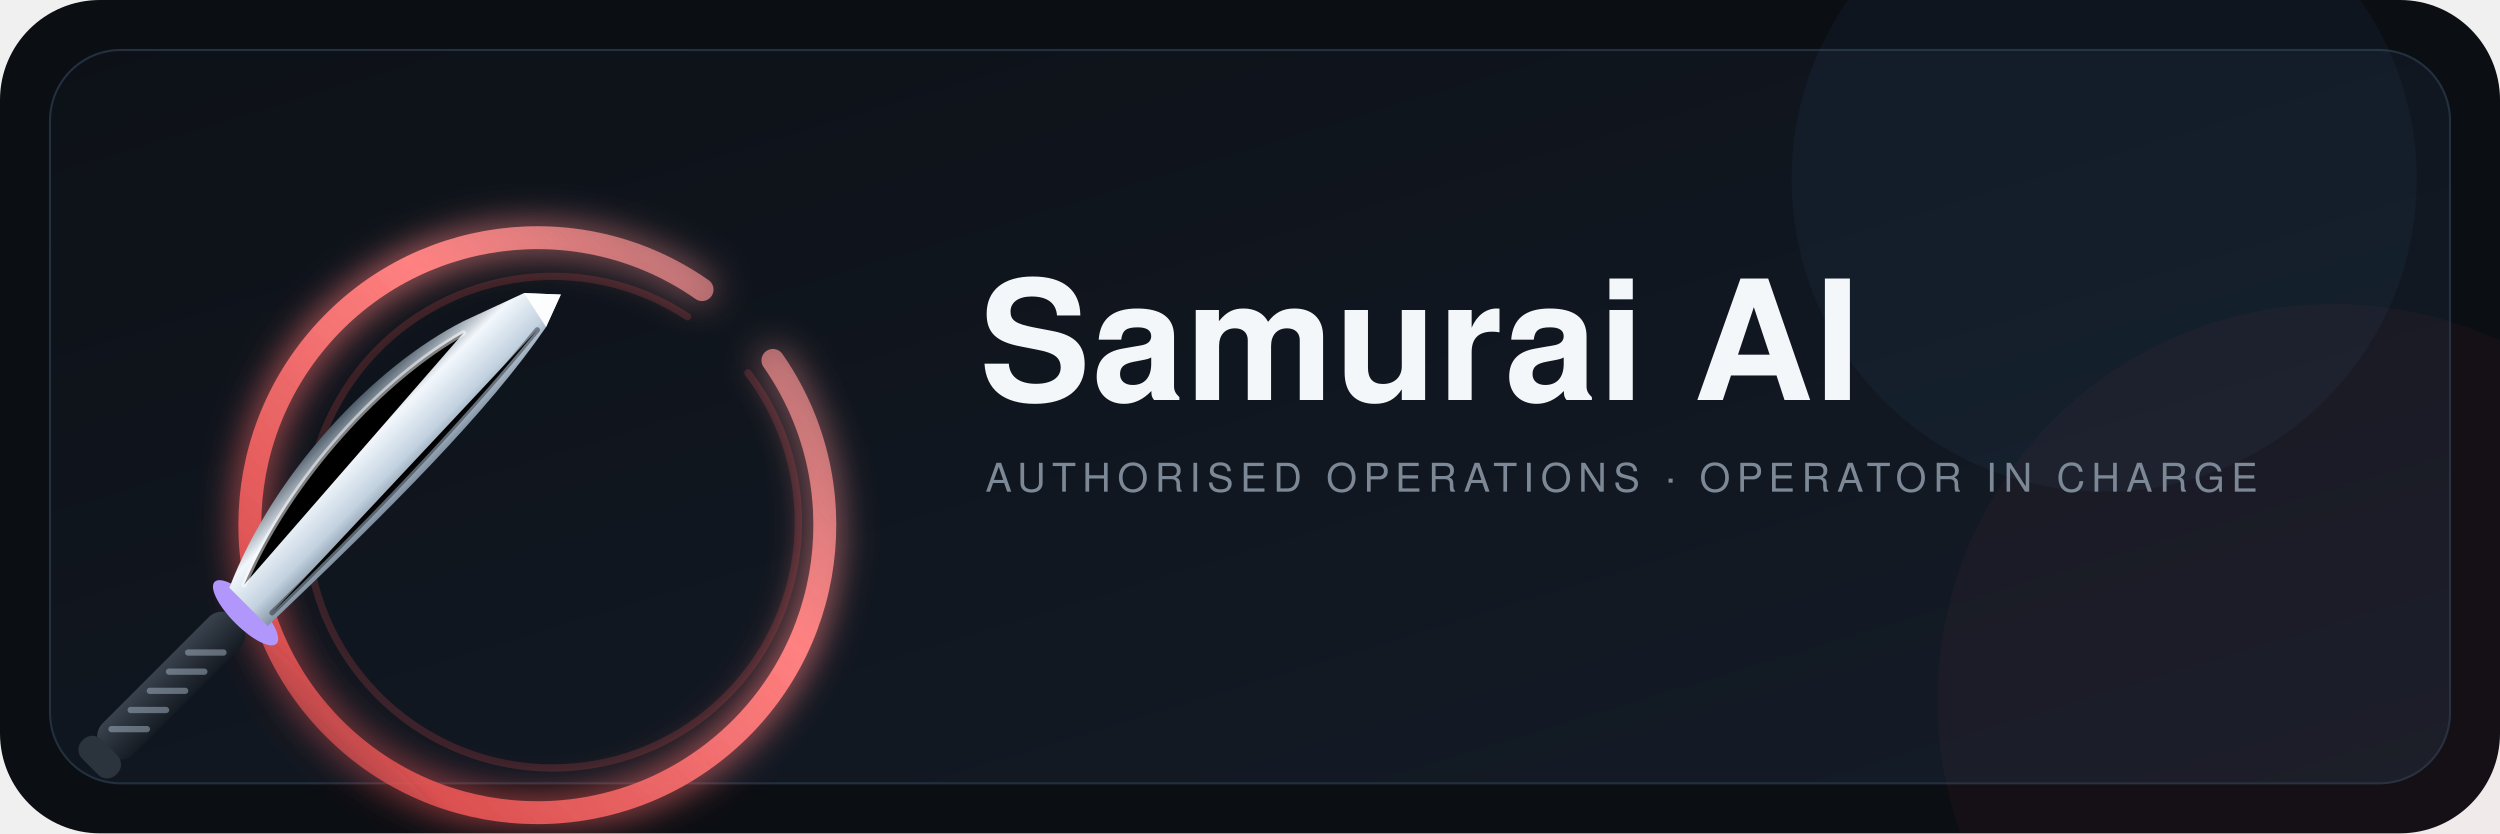
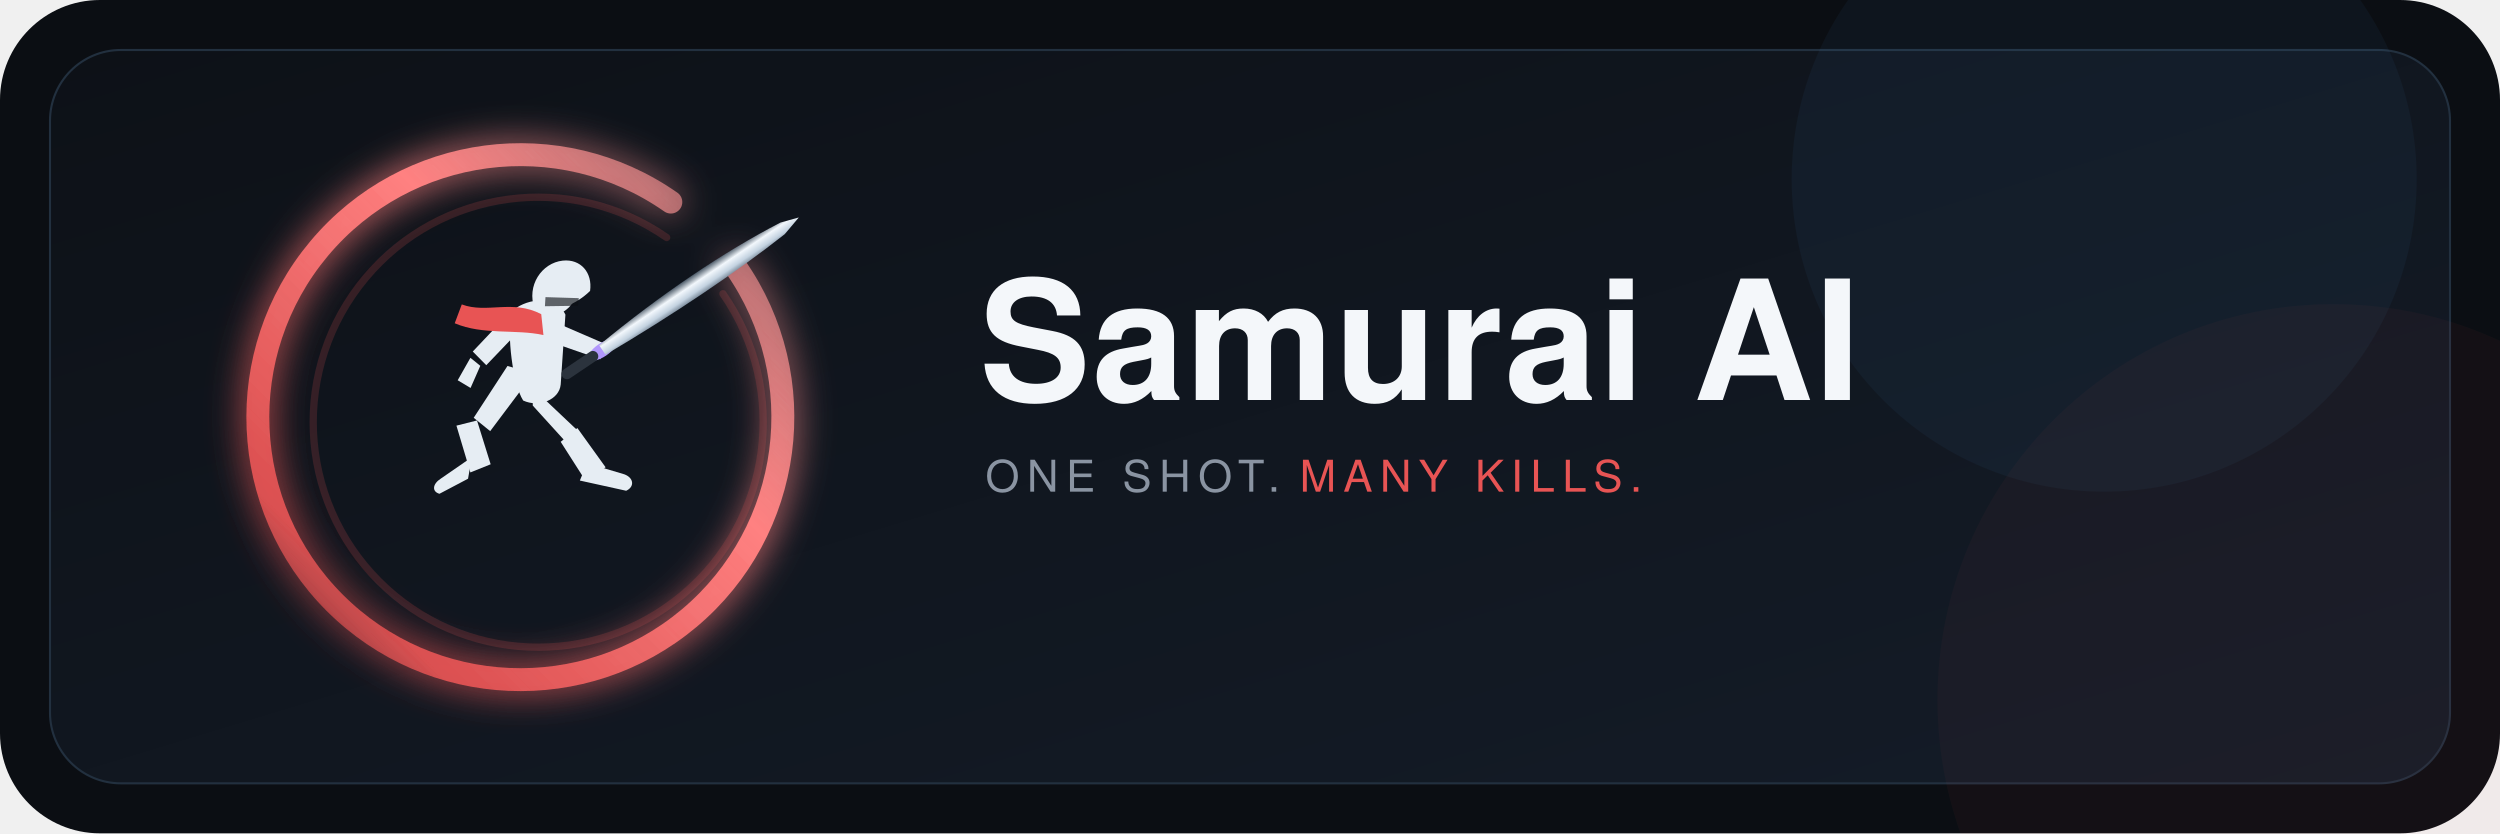
<svg xmlns="http://www.w3.org/2000/svg" width="1200" height="400" viewBox="0 0 1200 400" role="img" aria-labelledby="title description">
  <defs>
    <linearGradient id="panel" x1="0" y1="0" x2="1" y2="1">
      <stop offset="0" stop-color="#0D1117" />
      <stop offset="1" stop-color="#141C28" />
    </linearGradient>
    <linearGradient id="steel" x1="0" y1="0" x2="0" y2="1">
      <stop offset="0" stop-color="#4C5A68" />
      <stop offset="0.38" stop-color="#F2F7FC" />
      <stop offset="0.75" stop-color="#C3D2E0" />
      <stop offset="1" stop-color="#7E8E9E" />
+     </linearGradient>
+     <linearGradient id="body" x1="0" y1="0" x2="1" y2="1">
+       <stop offset="0" stop-color="#F2F6FA" />
+       <stop offset="1" stop-color="#9FB0C0" />
+     </linearGradient>
+     <linearGradient id="scarf" x1="1" y1="0" x2="0" y2="0">
+       <stop offset="0" stop-color="#FF8181" />
+       <stop offset="1" stop-color="#E85454" stop-opacity="0.25" />
    </linearGradient>
    <linearGradient id="hilt" x1="0" y1="0" x2="0" y2="1">
      <stop offset="0" stop-color="#39424E" />
      <stop offset="1" stop-color="#151B22" />
    </linearGradient>
    <linearGradient id="cut" x1="0" y1="1" x2="1" y2="0">
      <stop offset="0" stop-color="#E85454" stop-opacity="0" />
      <stop offset="0.18" stop-color="#E85454" stop-opacity="0.9" />
      <stop offset="0.62" stop-color="#FF8181" stop-opacity="1" />
      <stop offset="0.9" stop-color="#FF9A9A" stop-opacity="0.55" />
      <stop offset="1" stop-color="#FF9A9A" stop-opacity="0" />
    </linearGradient>
    <filter id="glow" x="-30%" y="-30%" width="160%" height="160%">
      <feGaussianBlur stdDeviation="9" result="blur" />
      <feMerge>
        <feMergeNode in="blur" />
        <feMergeNode in="SourceGraphic" />
      </feMerge>
    </filter>
  </defs>
  <rect width="1200" height="400" rx="48" fill="#0B0E13" />
  <rect x="24" y="24" width="1152" height="352" rx="34" fill="url(#panel)" stroke="#22303F" />
  <circle cx="1010" cy="86" r="150" fill="#4FA8FF" opacity="0.05" />
  <circle cx="1120" cy="336" r="190" fill="#E85454" opacity="0.04" />
-   <g transform="translate(56 42)">
-     <path d="M315 131 A138 138 0 1 1 281 97" fill="none" stroke="url(#cut)" stroke-width="11" stroke-linecap="round" filter="url(#glow)" />
-     <path d="M303 137 A118 118 0 1 1 274 110" fill="none" stroke="#E85454" stroke-opacity="0.2" stroke-width="3.5" stroke-linecap="round" />
-     <g transform="translate(64 250) rotate(-45)">
-       <rect x="-98" y="-11" width="90" height="21" rx="9" fill="url(#hilt)" />
-       <g stroke="#A6B6C6" stroke-opacity="0.5" stroke-width="3" stroke-linecap="round">
-         <path d="M-88 -6 L-76 6" />
-         <path d="M-75 -6 L-63 6" />
-         <path d="M-62 -6 L-50 6" />
-         <path d="M-49 -6 L-37 6" />
-         <path d="M-36 -6 L-24 6" />
-       </g>
-       <rect x="-108" y="-12" width="13" height="23" rx="6" fill="#2B333D" />
-       <ellipse cx="-3" cy="0" rx="7" ry="21" fill="#B197FC" />
-       <path d="M0 -14 C54 -38 124 -40 170 -25 L200 -14 L212 -1 L196 5 C148 14 82 14 0 12 Z" fill="url(#steel)" />
-       <path d="M200 -14 L212 -1 L196 5 Z" fill="#FFFFFF" opacity="0.95" />
-       <path d="M6 -10 C58 -31 124 -33 166 -21" stroke="#FFFFFF" stroke-opacity="0.5" stroke-width="2.6" stroke-linecap="round" />
-       <path d="M6 9 C64 10 130 9 192 3" stroke="#0B0E13" stroke-opacity="0.4" stroke-width="2.6" stroke-linecap="round" />
+   <path d="M353 128 A126 126 0 1 1 322 97" fill="none" stroke="url(#cut)" stroke-width="11" stroke-linecap="round" filter="url(#glow)" />
+   <path d="M347 141 A108 108 0 1 1 320 114" fill="none" stroke="#E85454" stroke-opacity="0.18" stroke-width="3.5" stroke-linecap="round" />
+   <g transform="translate(190 148) scale(0.72) rotate(-6)">
+     <g fill="#E6EDF3">
+       <path d="M82 22 L56 44 L48 34 L76 10 Z" />
+       <path d="M52 44 L44 58 L36 52 L46 38 Z" />
+       <path d="M80 50 L80 60 L54 88 L44 78 L70 46 Z" />
+       <path d="M46 80 L52 110 L38 114 L32 82 Z" />
+       <path d="M40 104 L18 116 C12 119 11 124 16 126 L36 118 Z" />
+       <path d="M80 8 C92 2 108 4 112 16 L104 62 C102 72 88 76 78 70 C72 58 72 24 76 14 Z" />
+       <path d="M86 58 L90 68 L114 96 L106 104 L84 74 Z" />
+       <path d="M112 92 L128 120 L114 128 L100 100 Z" />
+       <path d="M116 116 L140 126 C146 129 146 135 140 137 L110 127 Z" />
+       <path d="M104 20 L136 38 L132 48 L98 32 Z" />
+       <path d="M92 0 C96 -14 110 -16 118 -6 C124 2 118 12 108 15 C99 17 91 10 92 0 Z" />
+       <path d="M92 10 C88 -6 100 -20 114 -20 C126 -20 133 -10 130 2 C120 10 104 15 92 10 Z" />
+       <path d="M100 3 L122 6 L121 11 L99 9 Z" fill="#0B0E13" opacity="0.62" />
+     </g>
+     <path d="M96 14 C78 2 60 10 44 2 L38 14 C56 24 78 22 96 28 Z" fill="#E85454" />
+     <g transform="translate(134 42) rotate(-28)">
+       <ellipse rx="11" ry="4.5" fill="#B197FC" />
+       <rect x="-32" y="-3.6" width="28" height="7.2" rx="3.6" fill="#2B333D" />
+       <path d="M0 -3.8 C52 -9 104 -9 146 -4 L158 0 L144 4 C104 7 52 7 0 3.8 Z" fill="url(#steel)" />
    </g>
  </g>
  <text x="470" y="192" font-family="Helvetica Neue, Helvetica, Arial, sans-serif" font-size="80" font-weight="700" letter-spacing="0.5" fill="#F4F7FA">Samurai AI</text>
-   <text x="473" y="236" font-family="Helvetica Neue, Helvetica, Arial, sans-serif" font-size="19" letter-spacing="3.2" fill="#7C8896">AUTHORISED OPERATIONS · OPERATOR IN CHARGE</text>
+   <text x="473" y="236" font-family="Helvetica Neue, Helvetica, Arial, sans-serif" font-size="21" letter-spacing="3.6" fill="#8A94A2">ONE SHOT. <tspan fill="#E85454">MANY KILLS.</tspan>
+   </text>
</svg>
